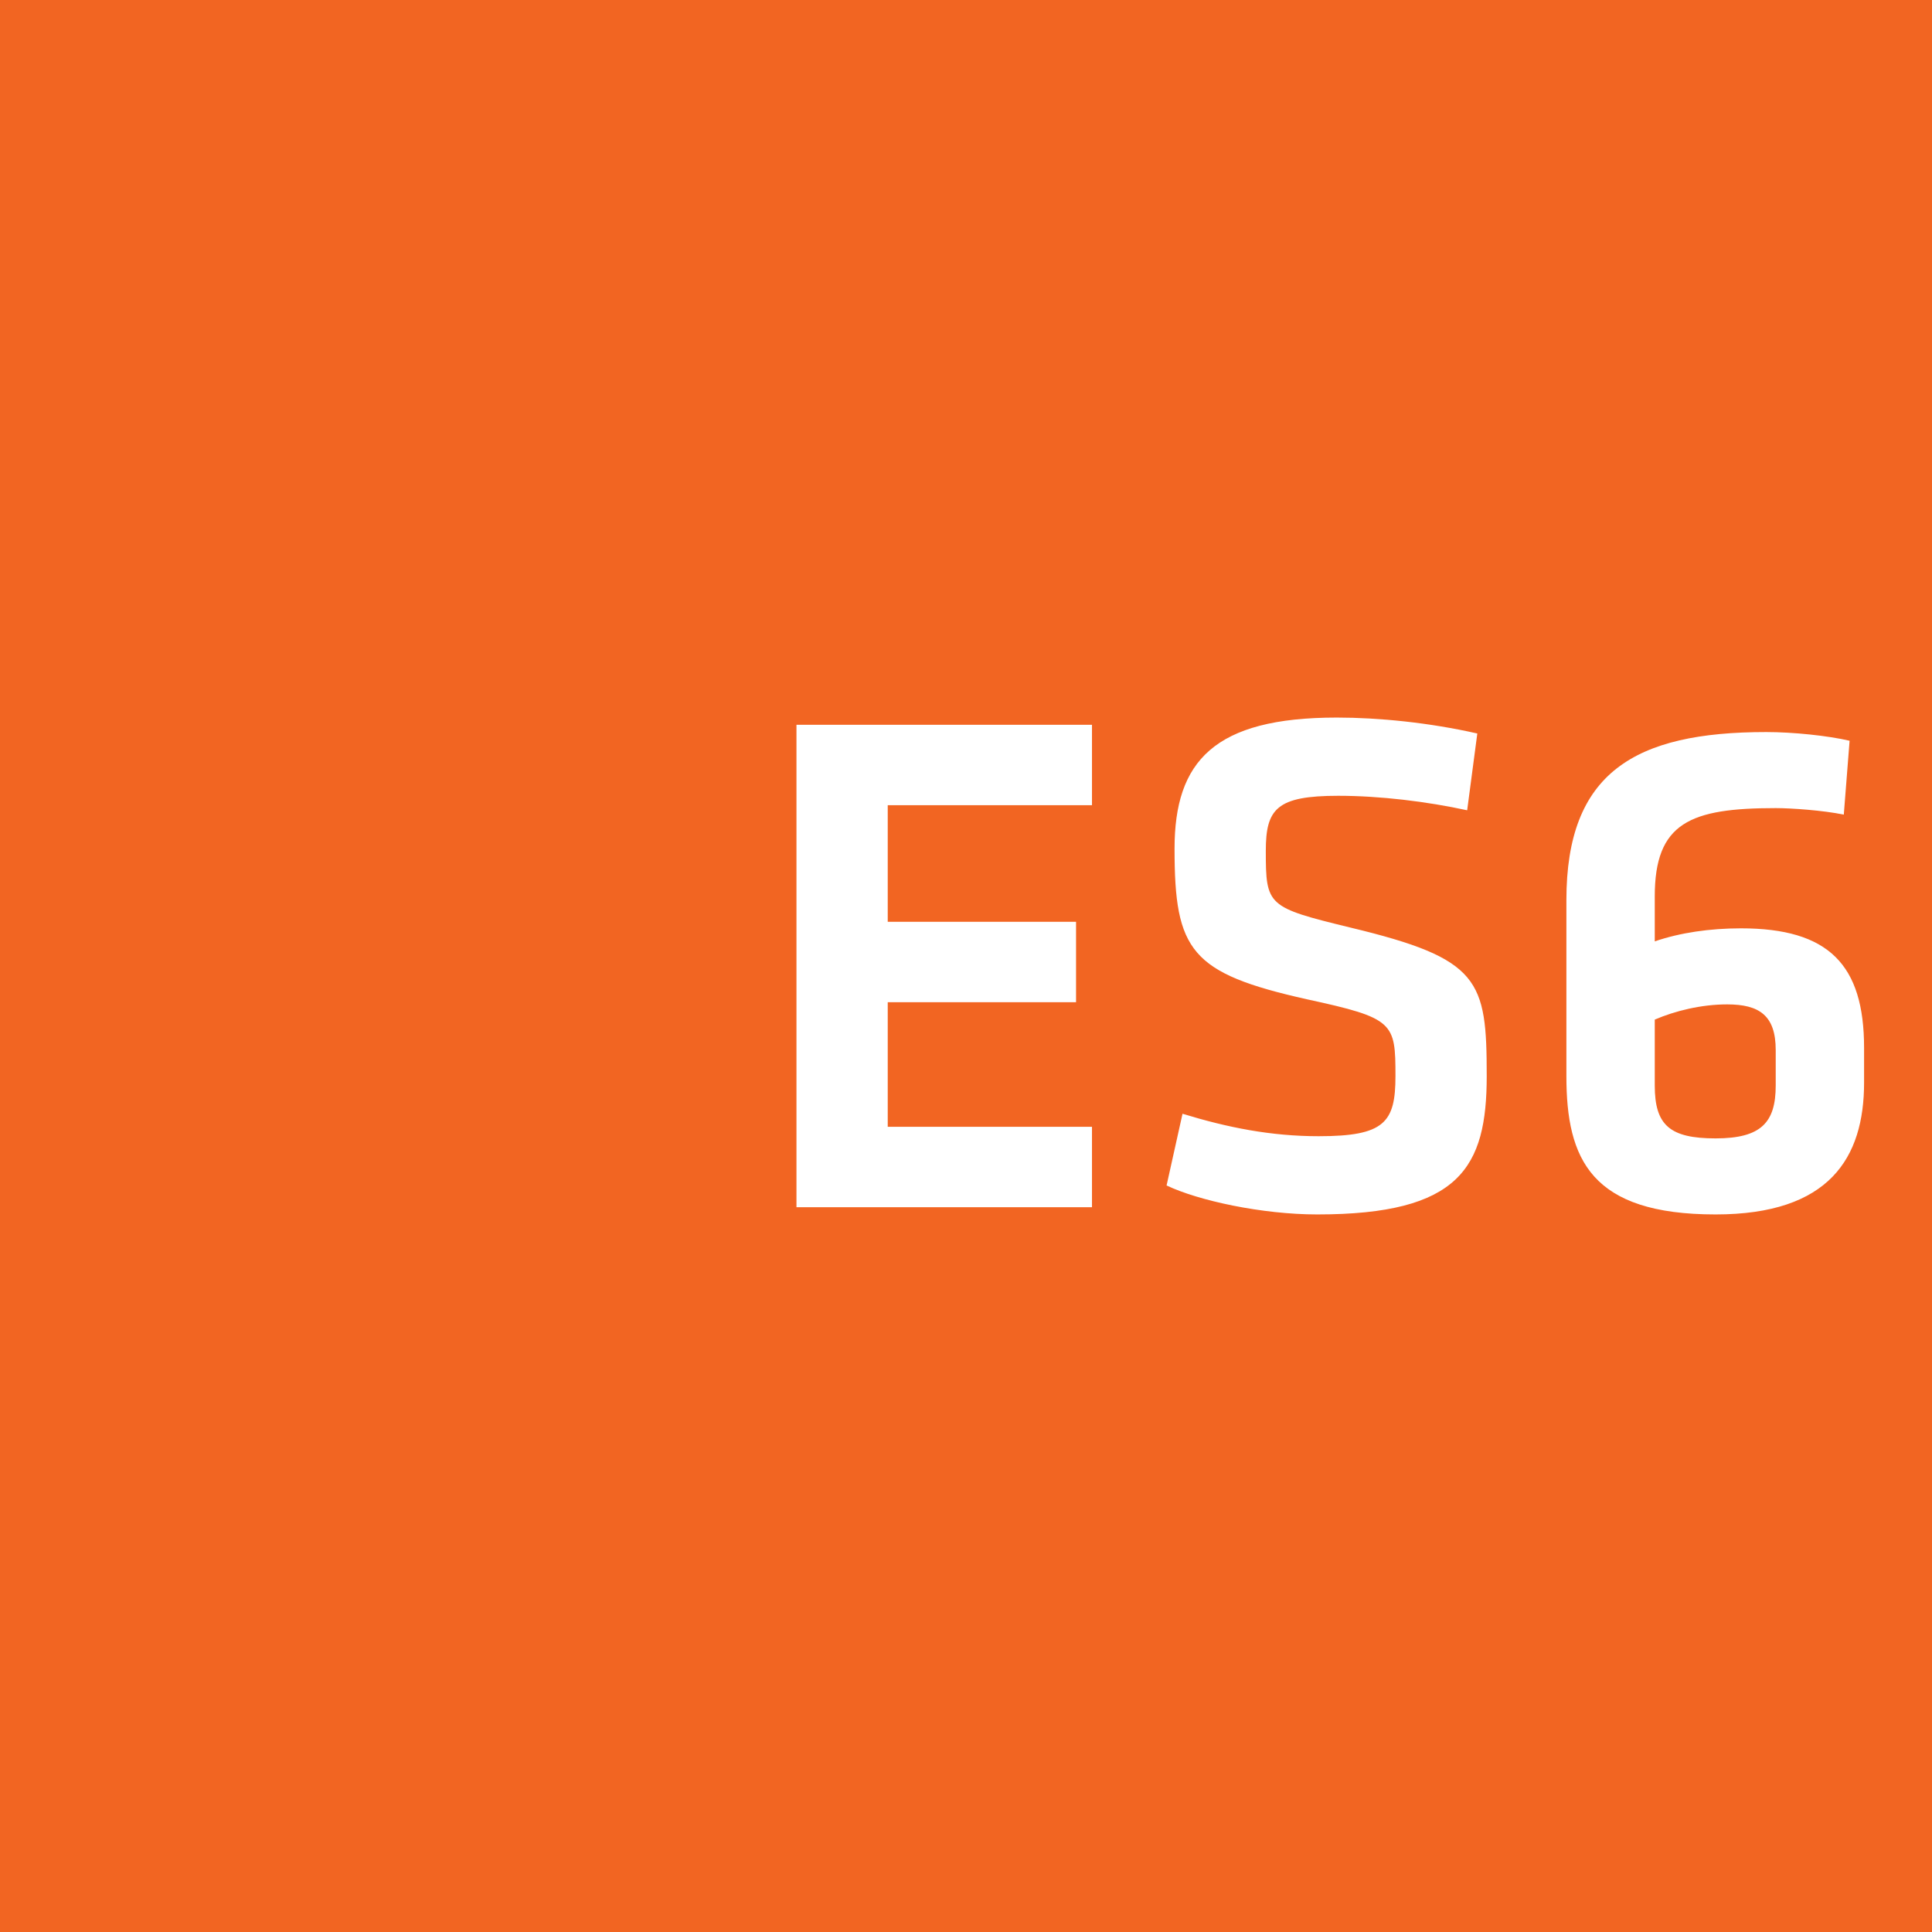
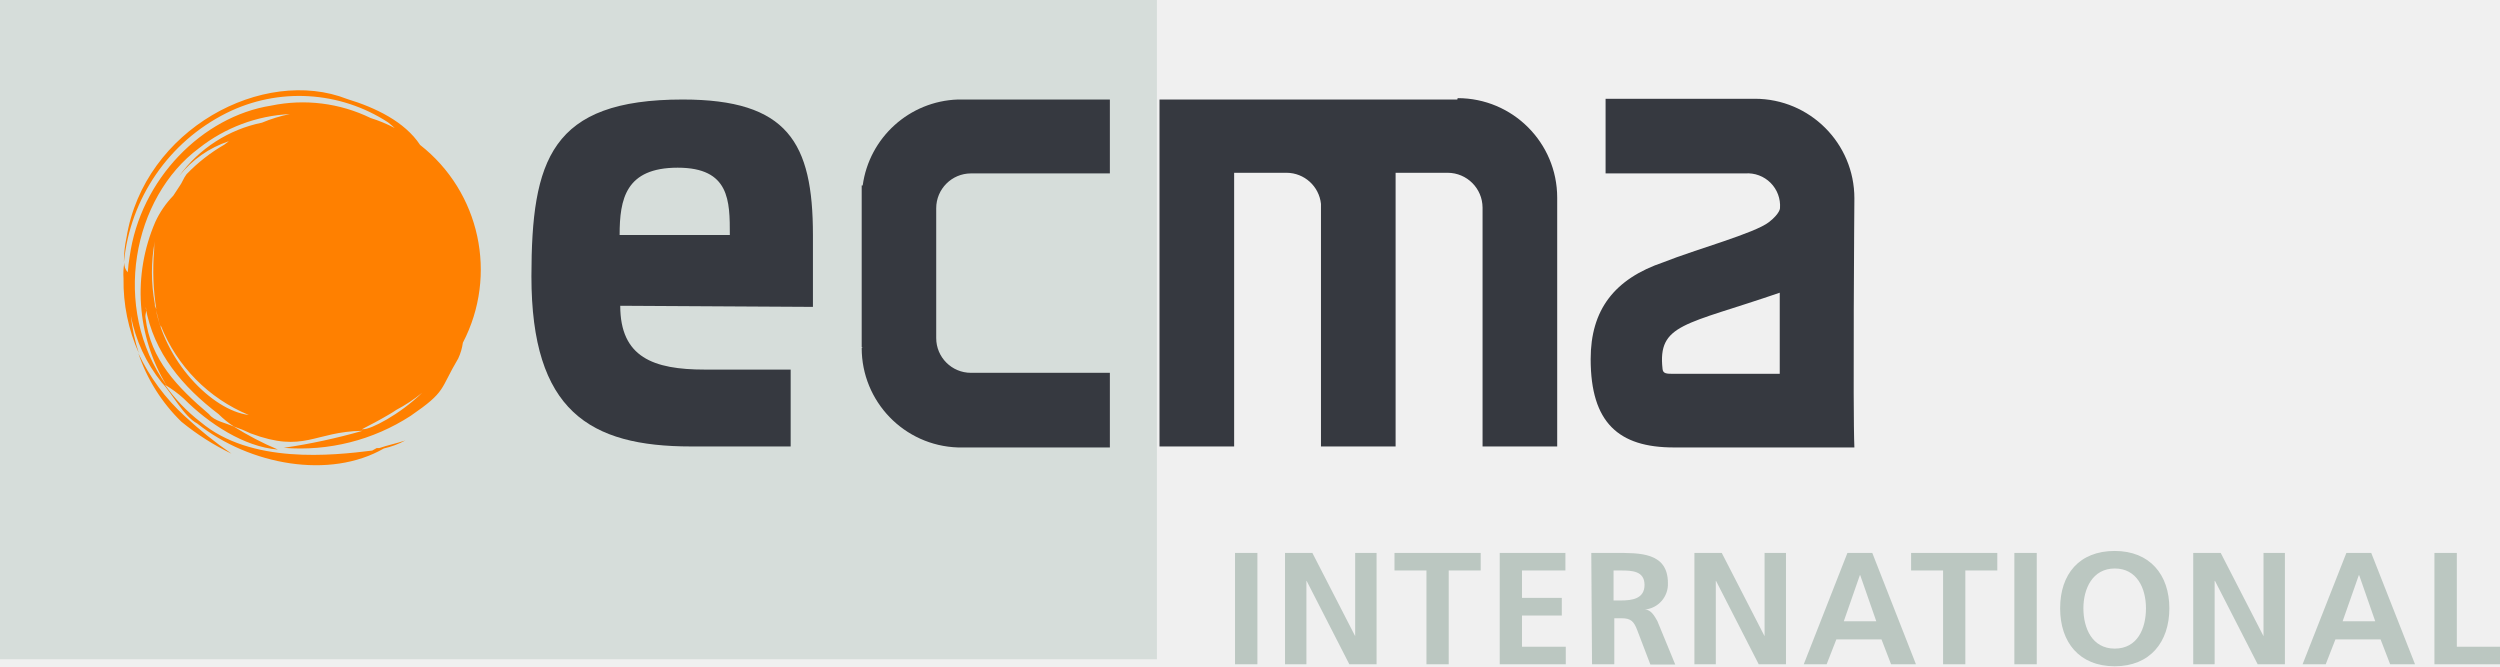
- <svg xmlns="http://www.w3.org/2000/svg" width="800px" height="800px" viewBox="0 0 256 256" version="1.1" preserveAspectRatio="xMidYMid">
-   <g>
-     <rect fill="#F26522" x="0" y="0" width="256" height="256">
- 
- </rect>
-     <path d="M105.536,159.959 L144.693,159.959 L144.693,149.306 L117.629,149.306 L117.629,132.799 L142.582,132.799 L142.582,122.146 L117.629,122.146 L117.629,106.694 L144.693,106.694 L144.693,96.041 L105.536,96.041 L105.536,159.959 L105.536,159.959 Z M196.998,142.588 C196.998,129.823 196.134,127.04 178.955,122.913 C167.918,120.226 167.726,120.034 167.726,112.74 C167.726,107.174 169.166,105.446 177.324,105.446 C182.89,105.446 189.128,106.214 194.407,107.366 L195.751,97.193 C189.416,95.753 182.698,95.081 177.132,95.081 C160.912,95.081 155.634,100.84 155.634,112.452 C155.634,125.985 157.745,128.96 173.197,132.415 C184.714,134.91 184.906,135.486 184.906,142.588 C184.906,148.73 183.466,150.554 174.732,150.554 C168.398,150.554 162.64,149.402 156.69,147.578 L154.578,157.08 C158.801,159.095 167.247,160.919 174.541,160.919 C193.447,160.919 196.998,154.68 196.998,142.588 L196.998,142.588 L196.998,142.588 Z M219.264,118.787 C219.264,108.997 223.967,107.078 235.291,107.078 C237.307,107.078 241.53,107.366 244.313,107.942 L245.081,98.152 C242.201,97.481 237.595,97.001 234.044,97.001 C216.577,97.001 207.555,102.375 207.555,119.266 L207.555,142.588 C207.555,153.625 210.818,160.919 227.326,160.919 C242.393,160.919 247,153.433 247,143.452 L247,138.845 C247,127.808 242.297,123.009 230.685,123.009 C226.558,123.009 222.623,123.585 219.264,124.737 L219.264,118.787 L219.264,118.787 Z M228.861,133.087 C233.084,133.087 235.291,134.526 235.291,139.133 L235.291,143.836 C235.291,148.73 233.372,150.842 227.326,150.842 C221.279,150.842 219.264,149.114 219.264,143.836 L219.264,135.102 C221.951,133.95 225.406,133.087 228.861,133.087 L228.861,133.087 L228.861,133.087 Z" fill="#FFFFFF">
- 
- </path>
+ <svg xmlns="http://www.w3.org/2000/svg" width="200.97" height="53.56" fill-rule="evenodd">
+   <path d="M0 53h93V0H0v53z" fill="#d6ddda" />
+   <path d="M18.61 36.47a32.23 32.23 0 0 1-3.74-3 16.24 16.24 0 0 1-3.75-5.07 13.81 13.81 0 0 0 3.46 5.5 20.41 20.41 0 0 0 4.03 2.57zm15.16-24.82c-1.23-1.87-3.59-3-5.86-3.69-6.73-2.65-16.32 2.41-17.74 11.13a9.31 9.31 0 0 0-.21 2 15.05 15.05 0 0 1 8.24-12 13.09 13.09 0 0 1 13 .75c.18.14.36.3.53.45a11.7 11.7 0 0 0-1.93-.8 12.47 12.47 0 0 0-8-1c-5.52.87-10.52 5.9-11.38 12.16a12.7 12.7 0 0 0-.15 1.24 1 1 0 0 1-.27-.79 5.09 5.09 0 0 0-.07 1.29 14.13 14.13 0 0 0 1.23 6 14.62 14.62 0 0 1-.64-3A12.25 12.25 0 0 0 13 30.75c.82.84 1.74 2.7 2.86 3.3 4.23 3.35 10.66 4.5 15 2a6.83 6.83 0 0 0 1.72-.64c-.69.23-1.47.39-2.09.61h-.21l-.36.2c-3.2.4-9.75 1.11-13.79-2.29a13.7 13.7 0 0 1-2.87-3 9.39 9.39 0 0 1 1.52 1.12c2 2 4.83 3.87 7.56 4.09a24.21 24.21 0 0 1-3.53-1.84c-.61-.29-1.6-.45-2-1-2.55-2.17-4.72-4.4-5.11-7.74-.06-.33.15-.58 0-.88.65 3.7 3 6.43 5.87 8.61a7.47 7.47 0 0 0 1.24 1 11.9 11.9 0 0 1 1.34.55c4.32 1.62 5.09-.15 9-.21A48.49 48.49 0 0 1 22.81 36a16.3 16.3 0 0 0 10.2-2.57c2.91-2 2.32-2.08 3.83-4.62a4.5 4.5 0 0 0 .37-1.26 12.73 12.73 0 0 0-3.44-15.9zM12.44 24.4a13.83 13.83 0 0 1 0-5 4.72 4.72 0 0 0-.05.73 19.59 19.59 0 0 0 .18 4.74l-.16-.46c.07.32.16.64.26 1 .16.75.31 1 .26.77A12.9 12.9 0 0 0 20 33.36C17.05 33 13.14 29 12.44 24.4zm8.62-14.54a10.94 10.94 0 0 0-6.66 4.29 8.51 8.51 0 0 1 4-2.8l-.37.28A13.73 13.73 0 0 0 15 14c-.25.32-.36.7-.59 1l-.48.73a7.61 7.61 0 0 0-1.44 2.1A14.34 14.34 0 0 0 13.4 31c-4.5-6.25-2.72-15.15 2.6-19.09a12.83 12.83 0 0 1 7.3-2.74 12.12 12.12 0 0 0-2.24.69zm8.17 24.64c-.42.07.23-.11 2.11-1.22.16-.09.34-.21.52-.33a12.51 12.51 0 0 0 2.08-1.38c-1.86 1.8-4.14 2.94-4.71 2.93z" fill="#ff8000" />
+   <g fill="#363940">
+     <path d="M49.86 24.58c0 4.14 2.66 5.13 6.79 5.13h6.91v6.18h-8c-8.17 0-12.84-2.86-12.84-13.67C42.73 12.87 44.26 8 54.88 8c8.43 0 10.47 3.44 10.47 10.9v5.77zm8.81-5.69c0-2.74 0-5.41-4.19-5.41s-4.67 2.52-4.67 5.41zM117.15 8H93.21v27.89h6v-22h4.22a2.79 2.79 0 0 1 2.76 2.5v19.5h6v-22h4.19a2.81 2.81 0 0 1 2.8 2.8v19.2h6v-20a8 8 0 0 0-8-8" />
+     <path d="M78.05 13.94h11.17V8H77a8 8 0 0 0-7.65 6.91h-.08v13h.08l-.08.06a8 8 0 0 0 7.73 8h12.22v-6H78.05a2.79 2.79 0 0 1-2.79-2.79V16.74a2.8 2.8 0 0 1 2.79-2.8m71.02 2a8 8 0 0 0-8-8h-12v6h11.23a2.61 2.61 0 0 1 2.79 2.8s0 .42-.88 1.11c-1.14.9-5.88 2.19-8.46 3.22h0c-4 1.35-5.88 3.86-5.88 7.8 0 5.12 2.26 7.1 6.69 7.1h14.51c-.13-2.97 0-20.03 0-20.03zm-6 14.11h-8.53c-.54 0-.85 0-.89-.38-.41-3.66 1.81-3.52 9.42-6.14v6.52z" />
  </g>
+   <path d="M99.28 53.4h1.8v-8.95h-1.8v8.95zm4.02-8.95h2.2l3.44 6.69v-6.69h1.72v8.95h-2.19l-3.43-6.7h-.02v6.7h-1.72v-8.95m11.37 1.41h-2.57v-1.41h6.93v1.41h-2.57v7.54h-1.79v-7.54m5.89-1.41h5.28v1.41h-3.49v2.2h3.2v1.42h-3.2v2.51h3.52v1.41h-5.31v-8.95m7.36 0h1.94c1.92 0 4.22-.07 4.22 2.42a2.05 2.05 0 0 1-1.85 2.13h0c.49 0 .77.52 1 .92l1.44 3.5h-2l-1.07-2.8c-.26-.66-.49-.92-1.25-.92h-.58v3.7h-1.79zm1.79 3.82h.6c.88 0 1.89-.13 1.89-1.25s-1-1.16-1.89-1.16h-.6v2.41zm6.5-3.82h2.2l3.44 6.69v-6.69h1.72v8.95h-2.19l-3.43-6.7h-.02v6.7h-1.72v-8.95m12.3 0h2l3.51 8.95h-2l-.77-2h-3.63l-.78 2H145zm1 1.79h0l-1.29 3.7h2.61l-1.29-3.7zm6.69-.38h-2.57v-1.41h6.93v1.41h-2.57v7.54h-1.79v-7.54m5.73 7.54h1.8v-8.95h-1.8v8.95zm8.07-9.11c2.81 0 4.39 1.9 4.39 4.61s-1.55 4.66-4.39 4.66-4.39-1.92-4.39-4.66 1.53-4.61 4.39-4.61zm0 7.85c1.83 0 2.51-1.62 2.51-3.24s-.73-3.2-2.51-3.2-2.52 1.62-2.52 3.2.69 3.24 2.52 3.24zm6.31-7.69h2.21l3.44 6.69v-6.69h1.72v8.95h-2.19l-3.43-6.7h-.03v6.7h-1.72v-8.95m12.31 0h2l3.52 8.95h-2l-.77-2h-3.63l-.78 2h-1.86zm1 1.79h0l-1.3 3.7h2.62l-1.29-3.7zm6.08-1.79h1.8v7.54h3.47v1.41h-5.27v-8.95" fill="#bbc7c1" />
</svg>
